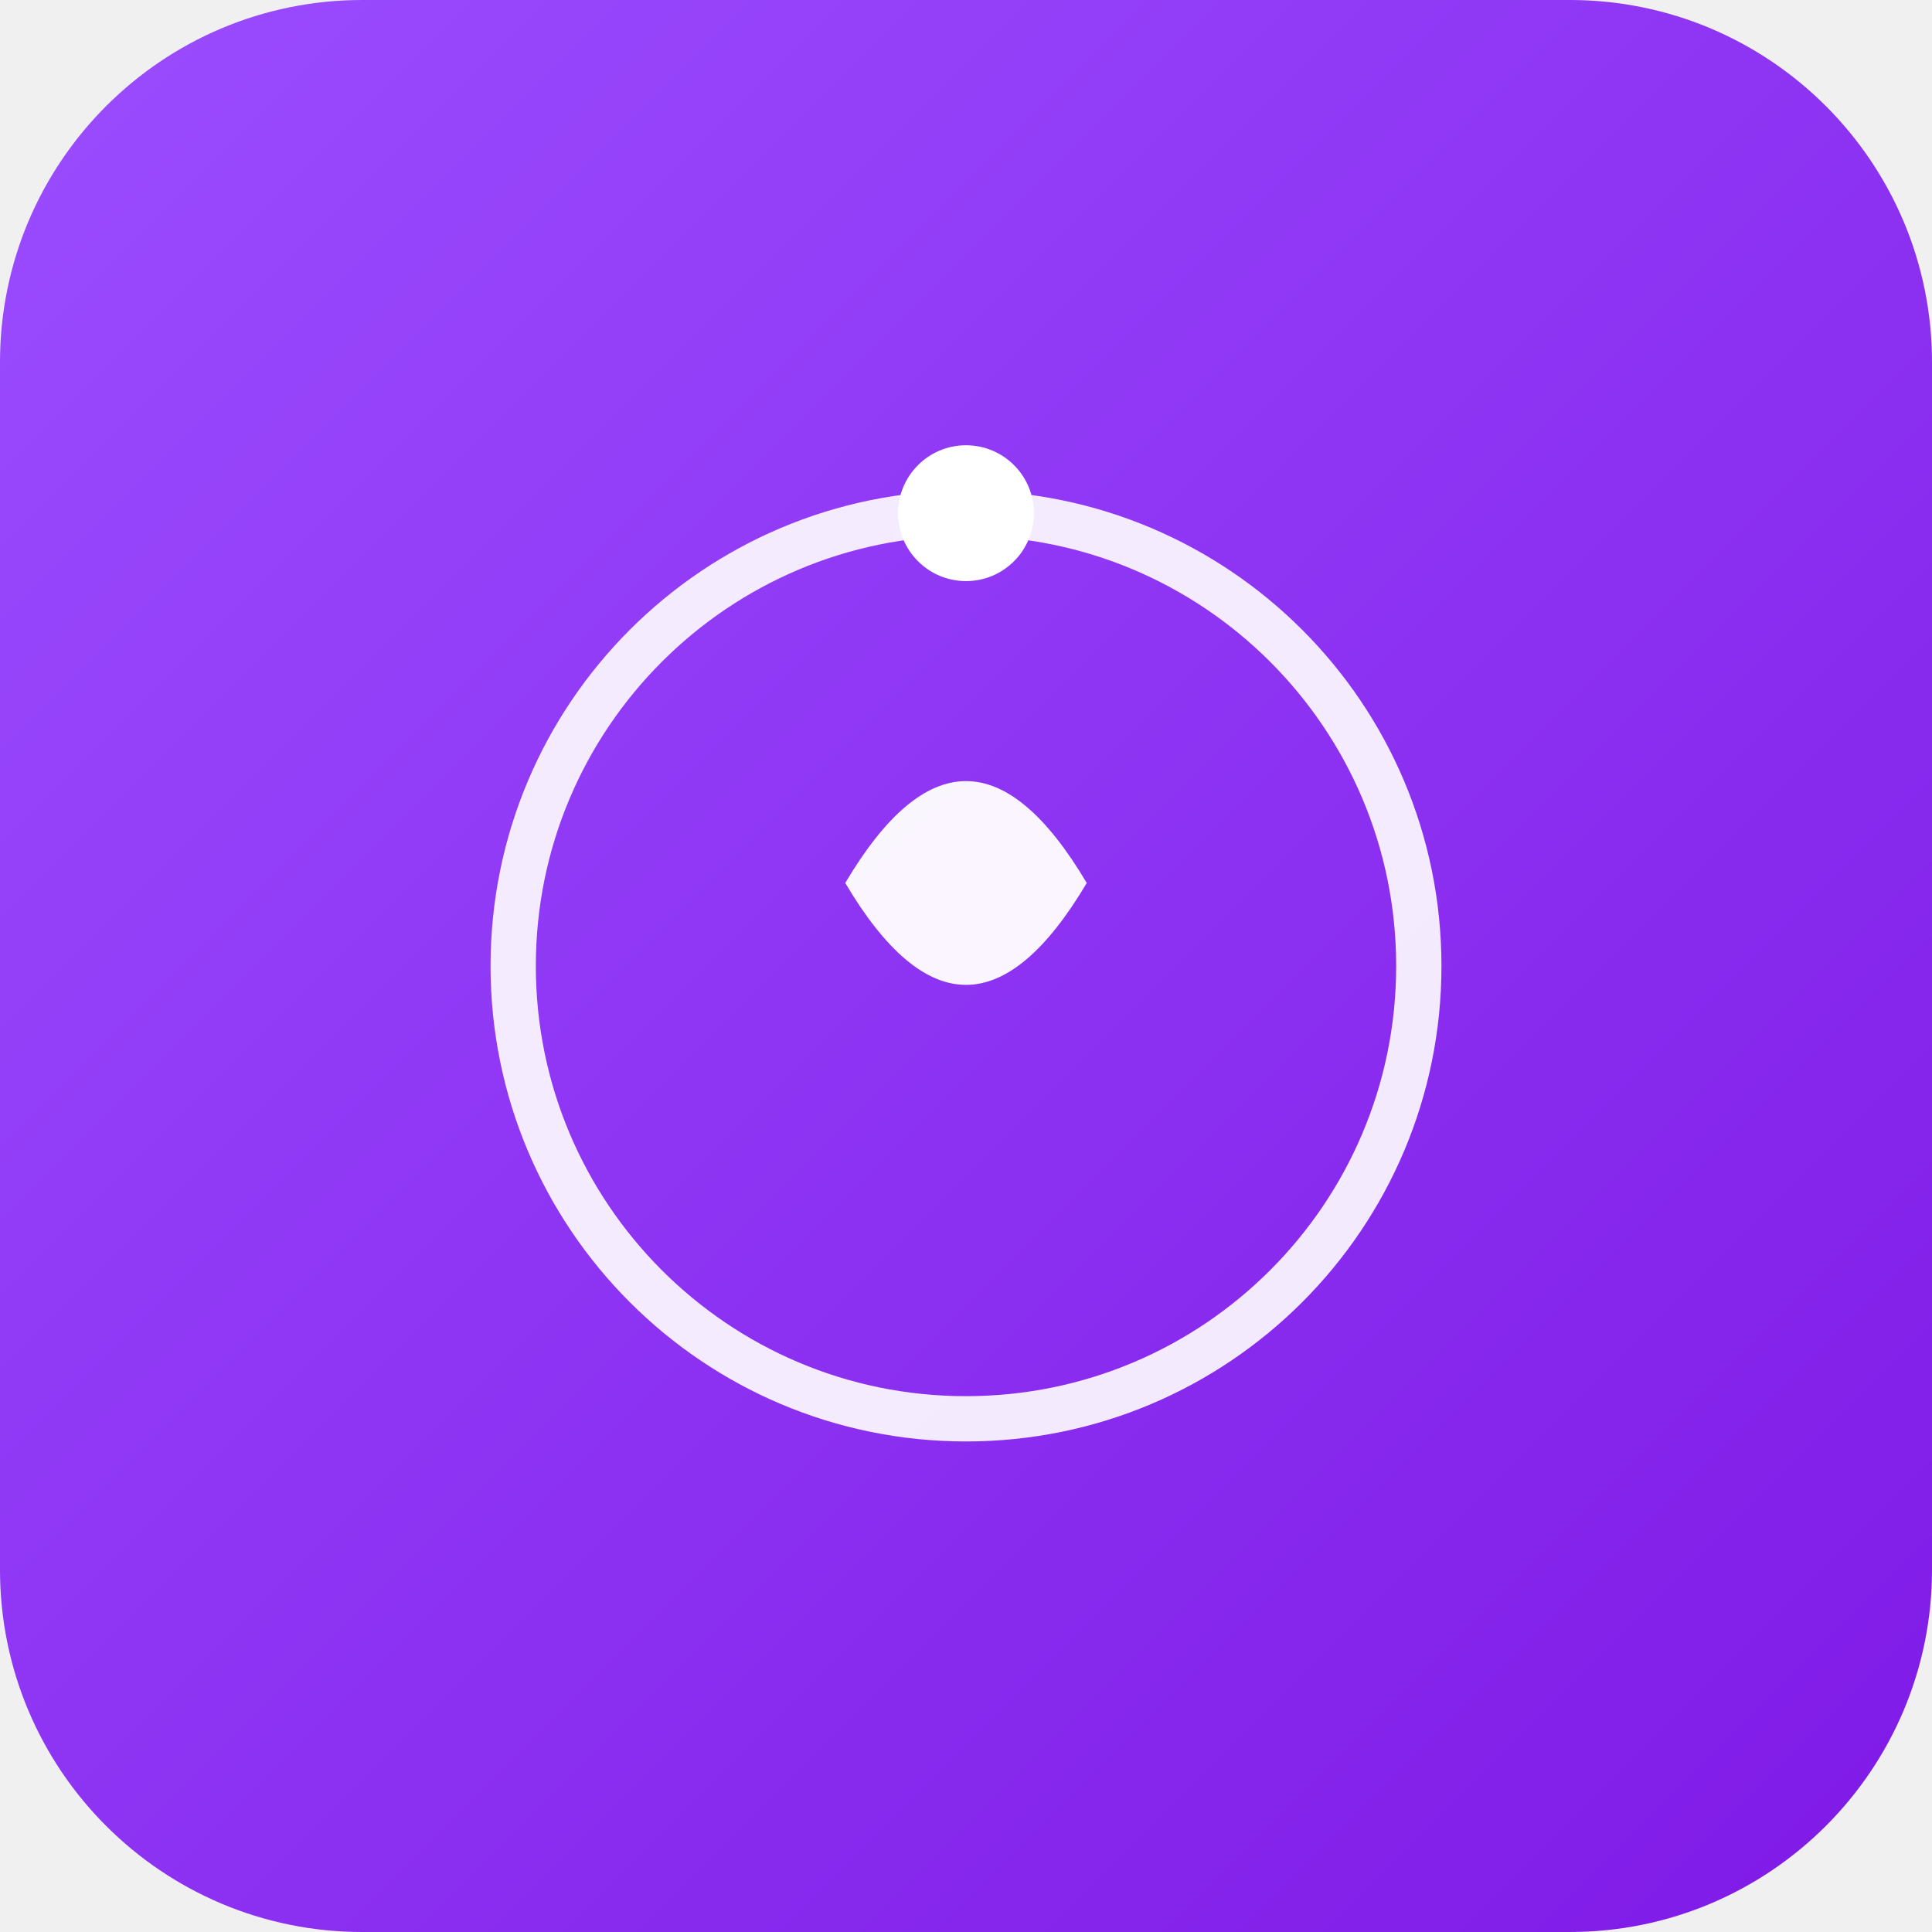
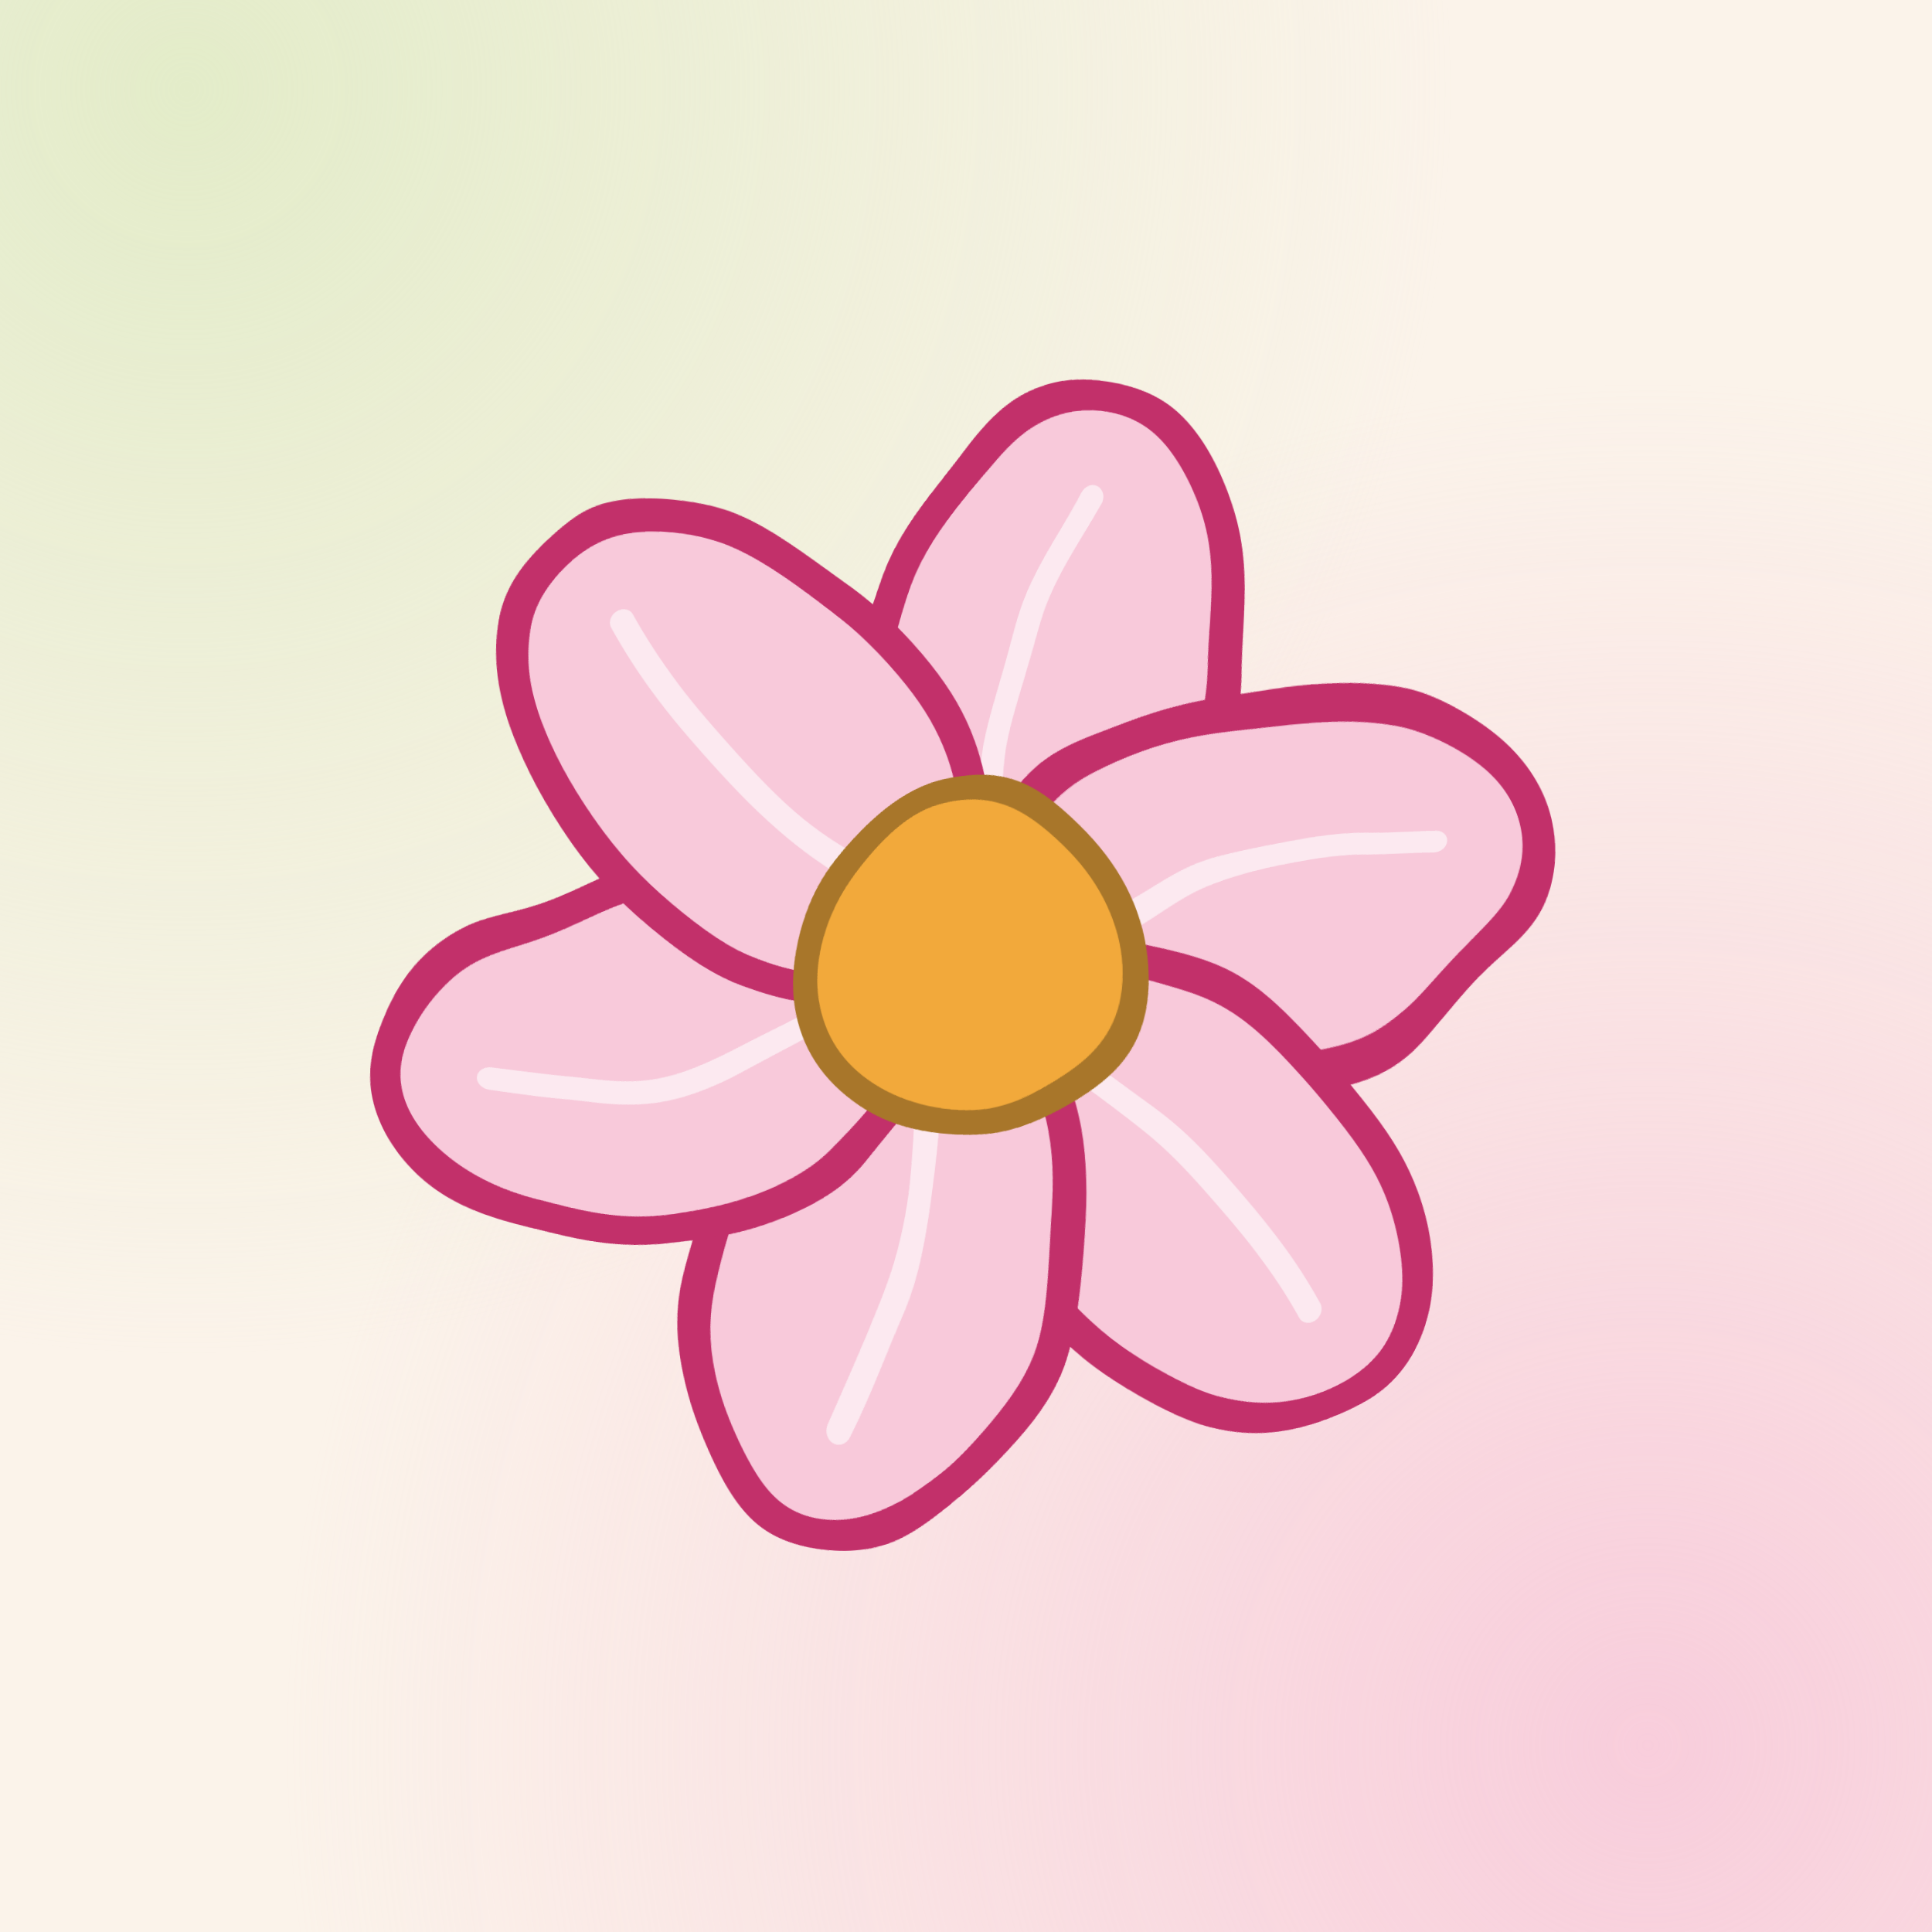
- <svg xmlns="http://www.w3.org/2000/svg" viewBox="0 0 512 512" width="512" height="512">
+ <svg xmlns="http://www.w3.org/2000/svg" viewBox="0 0 100 100" width="512" height="512">
  <defs>
-     <linearGradient id="bg" x1="0%" y1="0%" x2="100%" y2="100%">
-       <stop offset="0%" style="stop-color:#9b4dff" />
-       <stop offset="100%" style="stop-color:#7f19e6" />
-     </linearGradient>
+     <radialGradient id="glowPink" cx="85%" cy="90%" r="70%">
+       <stop offset="0%" stop-color="#f8c9da" stop-opacity="0.9" />
+       <stop offset="100%" stop-color="#f8c9da" stop-opacity="0" />
+     </radialGradient>
+     <radialGradient id="glowLeaf" cx="10%" cy="5%" r="65%">
+       <stop offset="0%" stop-color="#e3ecc9" stop-opacity="1" />
+       <stop offset="100%" stop-color="#e3ecc9" stop-opacity="0" />
+     </radialGradient>
+     <filter id="wobble" x="-10%" y="-10%" width="120%" height="120%">
+       <feTurbulence type="fractalNoise" baseFrequency="0.045" numOctaves="2" seed="21" />
+       <feDisplacementMap in="SourceGraphic" scale="4" />
+     </filter>
  </defs>
-   <rect width="512" height="512" rx="96" fill="url(#bg)" />
-   <g transform="translate(256,256)">
-     <circle cx="0" cy="0" r="120" fill="none" stroke="#fff" stroke-width="12" opacity="0.9" />
-     <circle cx="0" cy="-120" r="18" fill="#fff" />
-     <path d="M-32,-22 Q0,-76 32,-22 Q0,32 -32,-22Z" fill="#fff" opacity="0.95" />
+   <rect width="100" height="100" fill="#fbf3ea" />
+   <rect width="100" height="100" fill="url(#glowLeaf)" />
+   <rect width="100" height="100" fill="url(#glowPink)" />
+   <g transform="translate(17 17) scale(0.66)">
+     <g filter="url(#wobble)" transform="rotate(15 50 50)">
+       <g transform="rotate(0 50 50)">
+         <ellipse cx="50" cy="26" rx="14" ry="22" fill="#f8c9da" stroke="#c2306a" stroke-width="2.5" stroke-linejoin="round" />
+         <path d="M50 12 Q46 26 50 40" fill="none" stroke="#ffffff" stroke-opacity="0.6" stroke-width="2" stroke-linecap="round" />
+       </g>
+       <g transform="rotate(60 50 50)">
+         <ellipse cx="50" cy="26" rx="14" ry="22" fill="#f8c9da" stroke="#c2306a" stroke-width="2.5" stroke-linejoin="round" />
+         <path d="M50 12 Q46 26 50 40" fill="none" stroke="#ffffff" stroke-opacity="0.6" stroke-width="2" stroke-linecap="round" />
+       </g>
+       <g transform="rotate(120 50 50)">
+         <ellipse cx="50" cy="26" rx="14" ry="22" fill="#f8c9da" stroke="#c2306a" stroke-width="2.5" stroke-linejoin="round" />
+         <path d="M50 12 Q46 26 50 40" fill="none" stroke="#ffffff" stroke-opacity="0.6" stroke-width="2" stroke-linecap="round" />
+       </g>
+       <g transform="rotate(180 50 50)">
+         <ellipse cx="50" cy="26" rx="14" ry="22" fill="#f8c9da" stroke="#c2306a" stroke-width="2.5" stroke-linejoin="round" />
+         <path d="M50 12 Q46 26 50 40" fill="none" stroke="#ffffff" stroke-opacity="0.6" stroke-width="2" stroke-linecap="round" />
+       </g>
+       <g transform="rotate(240 50 50)">
+         <ellipse cx="50" cy="26" rx="14" ry="22" fill="#f8c9da" stroke="#c2306a" stroke-width="2.5" stroke-linejoin="round" />
+         <path d="M50 12 Q46 26 50 40" fill="none" stroke="#ffffff" stroke-opacity="0.6" stroke-width="2" stroke-linecap="round" />
+       </g>
+       <g transform="rotate(300 50 50)">
+         <ellipse cx="50" cy="26" rx="14" ry="22" fill="#f8c9da" stroke="#c2306a" stroke-width="2.5" stroke-linejoin="round" />
+         <path d="M50 12 Q46 26 50 40" fill="none" stroke="#ffffff" stroke-opacity="0.6" stroke-width="2" stroke-linecap="round" />
+       </g>
+       <circle cx="50" cy="50" r="13" fill="#f2a93b" stroke="#a8762a" stroke-width="2" />
+     </g>
  </g>
</svg>
